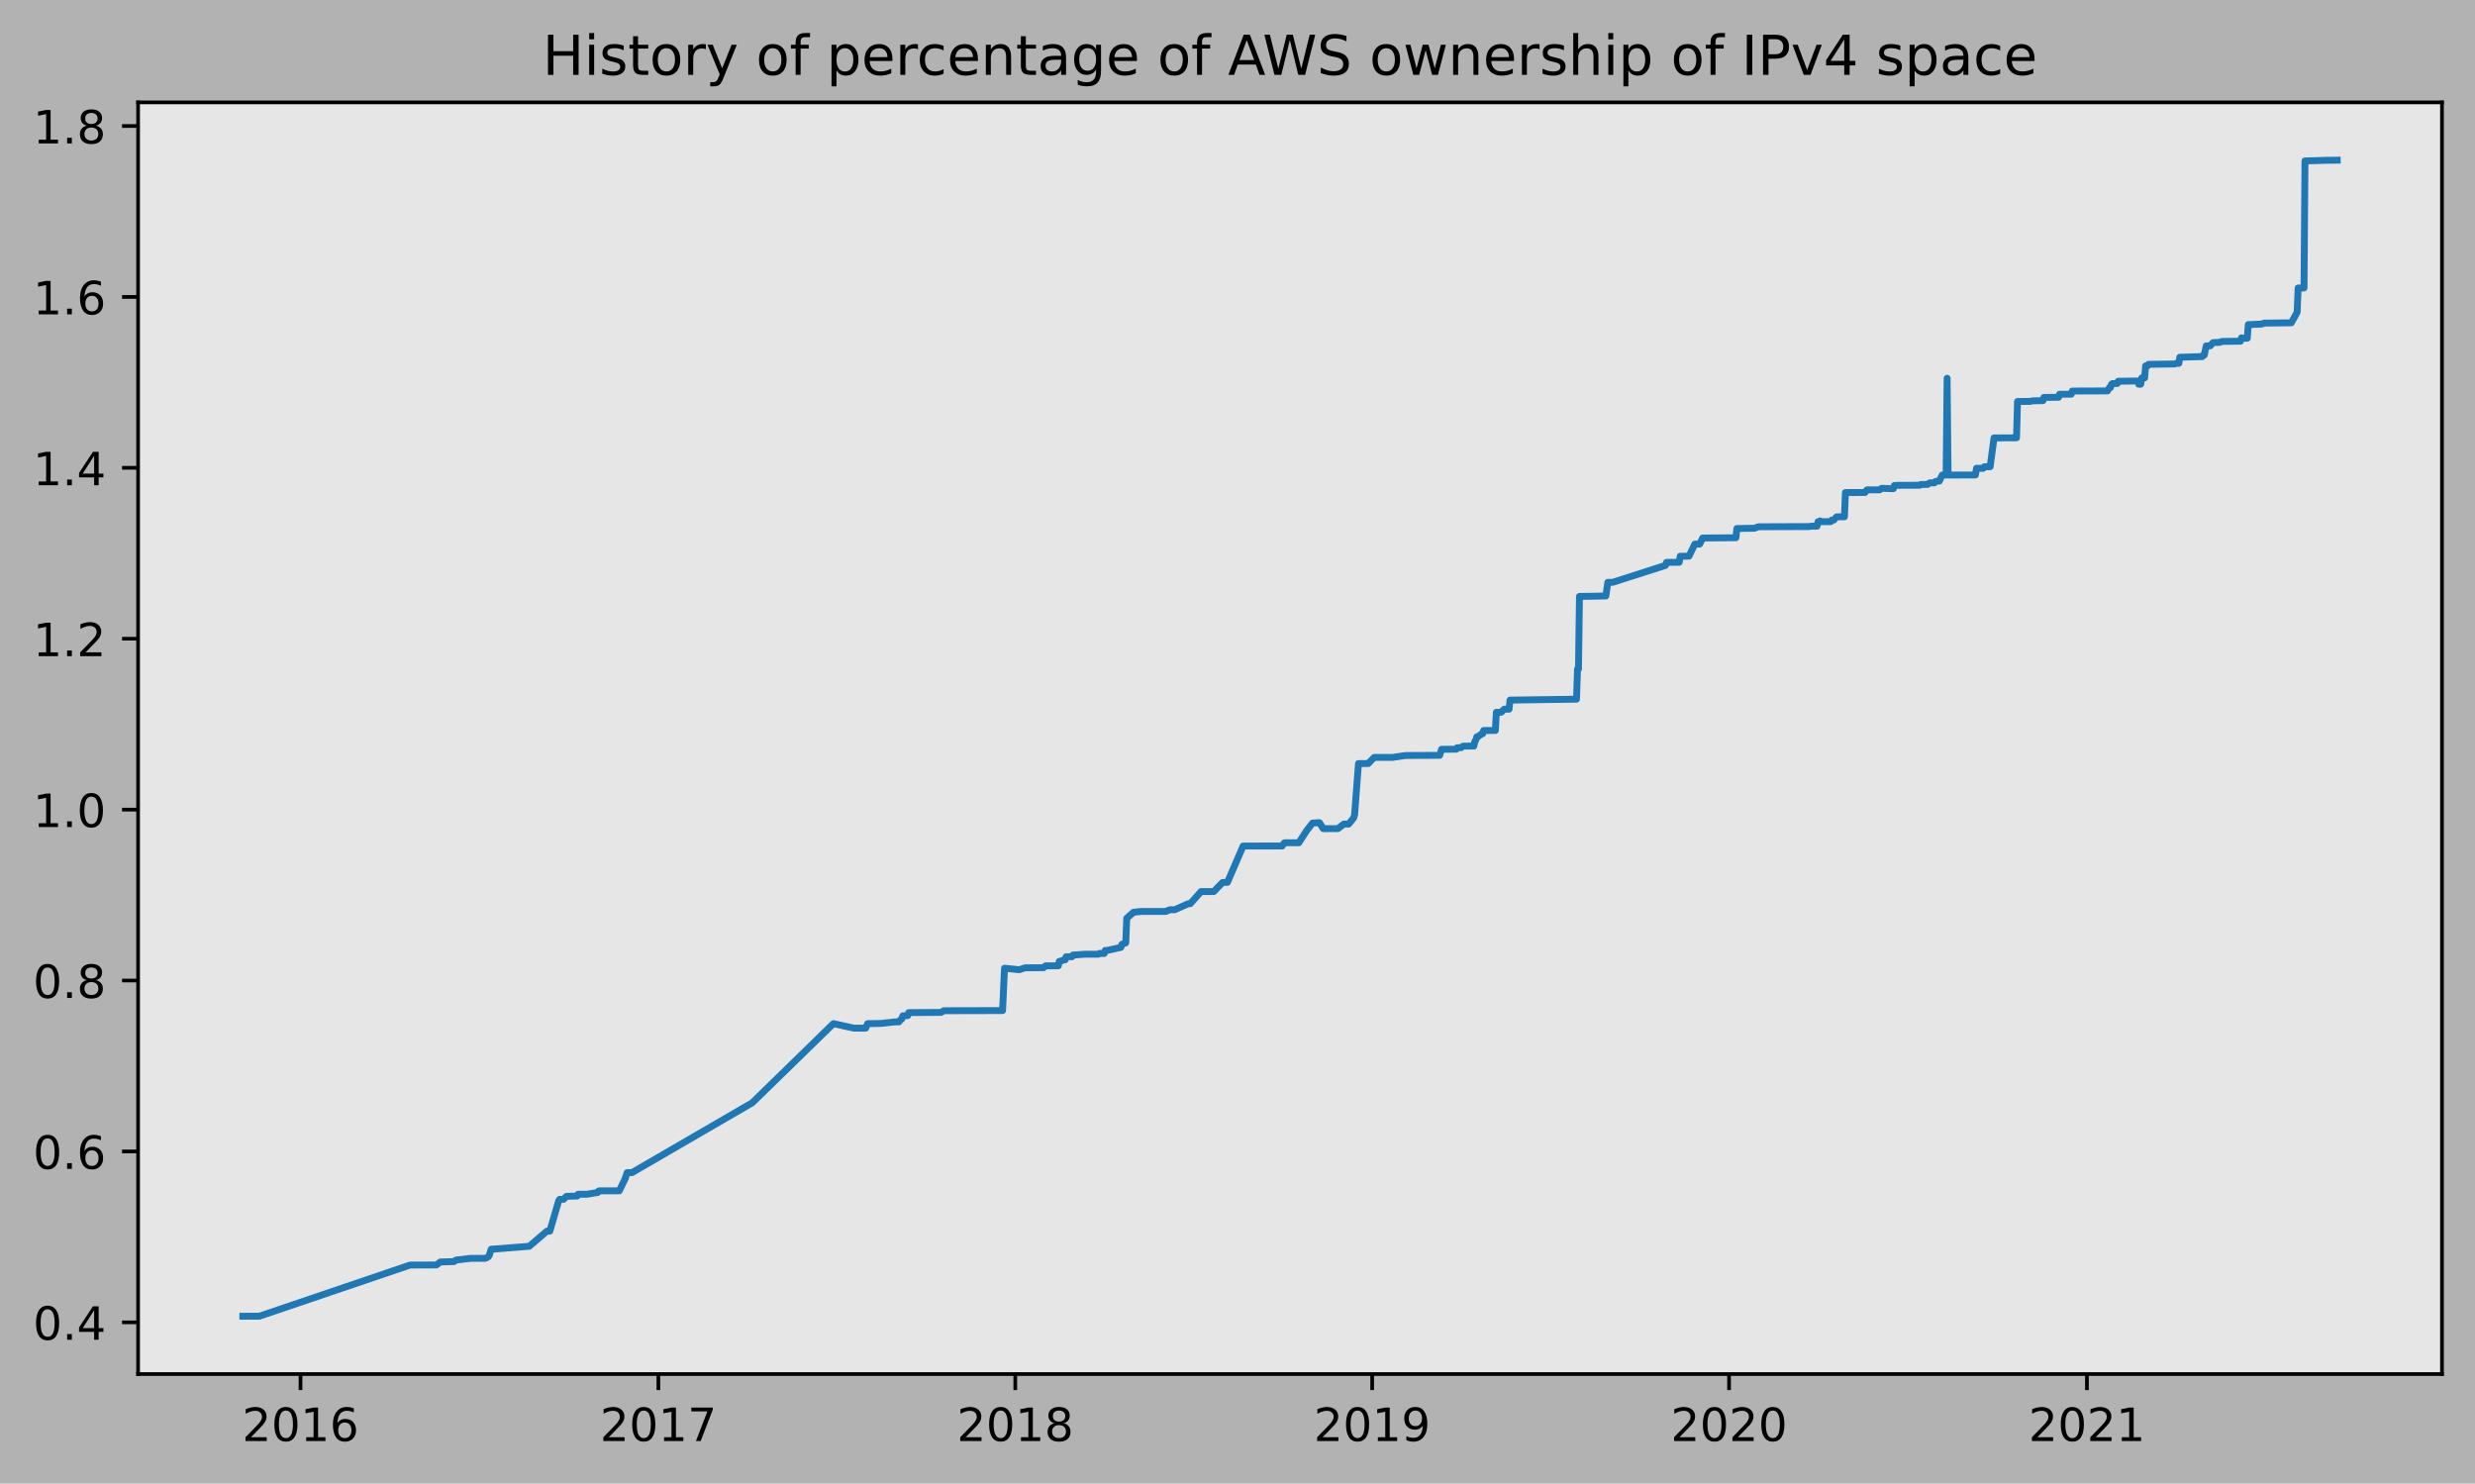
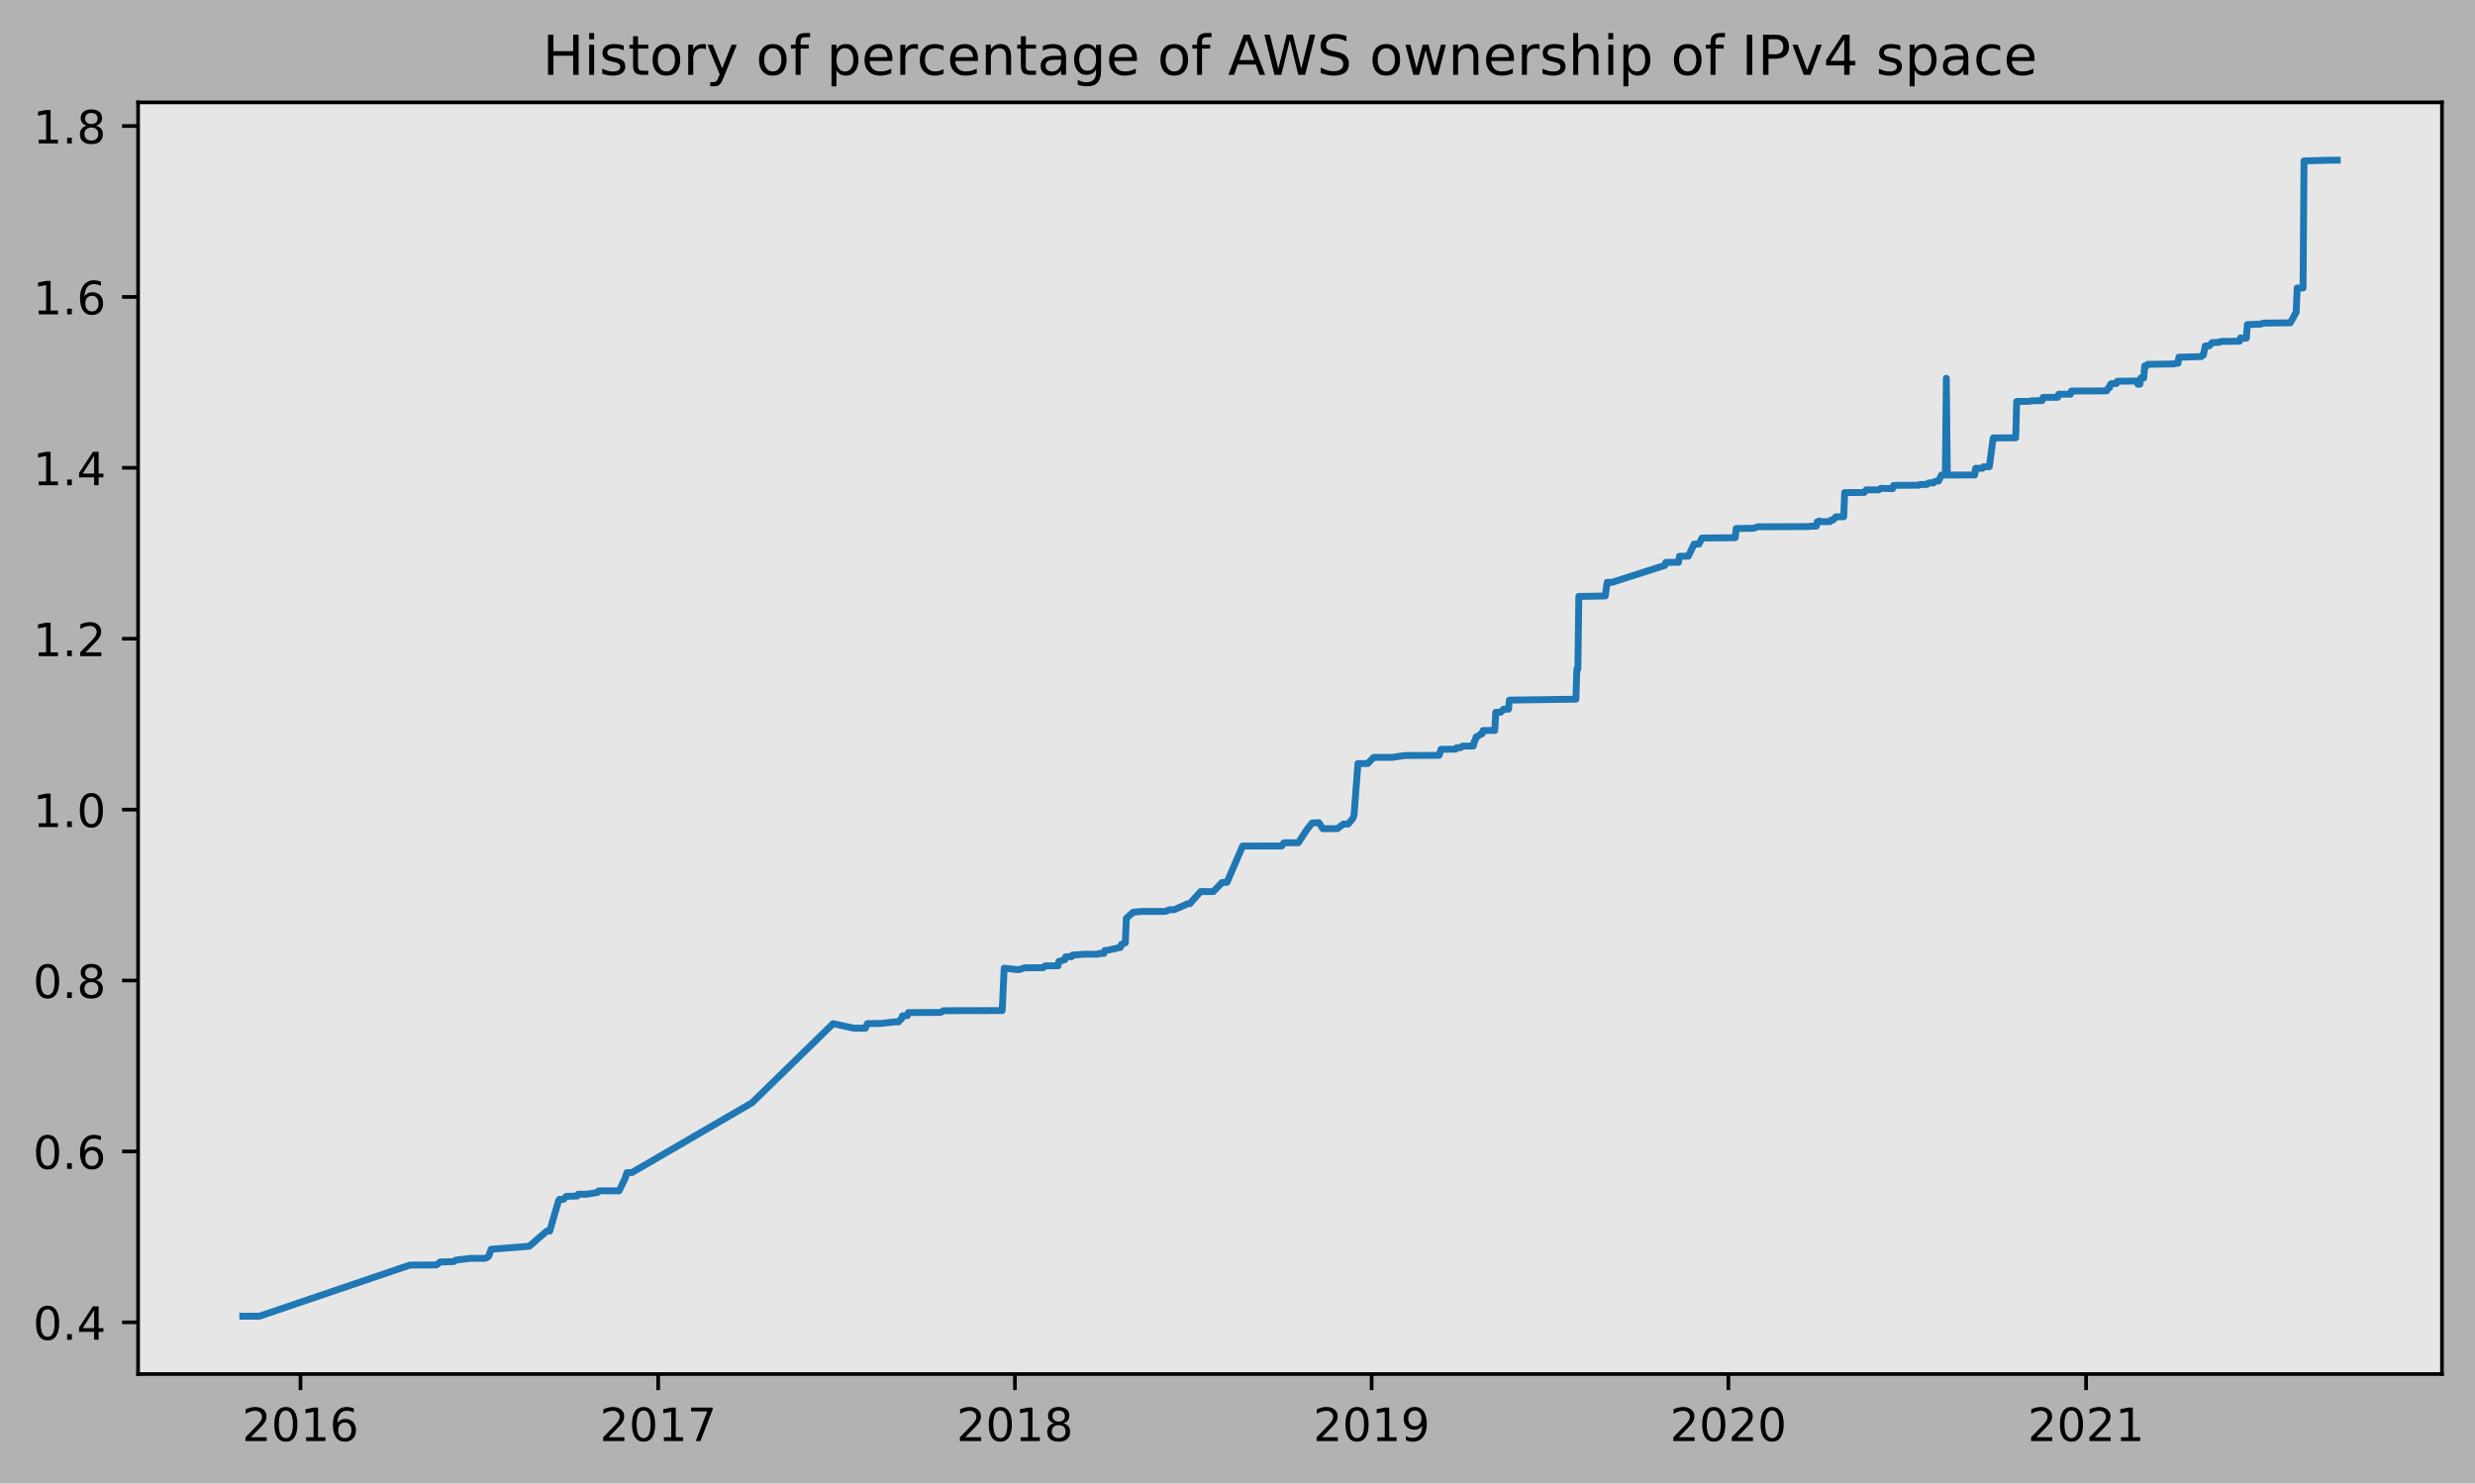
<svg xmlns="http://www.w3.org/2000/svg" xmlns:xlink="http://www.w3.org/1999/xlink" height="323.396pt" version="1.1" viewBox="0 0 539.503 323.396" width="539.503pt">
  <defs>
    <style type="text/css">
*{stroke-linecap:butt;stroke-linejoin:round;}
  </style>
  </defs>
  <g id="figure_1">
    <g id="patch_1">
      <path d="M 0 323.396  L 539.503 323.396  L 539.503 0  L 0 0  z " style="fill:#b2b2b2;" />
    </g>
    <g id="axes_1">
      <g id="patch_2">
        <path d="M 30.103 299.518  L 532.303 299.518  L 532.303 22.318  L 30.103 22.318  z " style="fill:#e6e6e6;" />
      </g>
      <g id="matplotlib.axis_1">
        <g id="xtick_1">
          <g id="line2d_1">
            <defs>
-               <path d="M 0 0  L 0 3.5  " id="mcd82f3787d" style="stroke:#000000;stroke-width:0.8;" />
-             </defs>
-             <g>
-               <use style="stroke:#000000;stroke-width:0.8;" x="65.506" xlink:href="#mcd82f3787d" y="299.518" />
+               <path d="M 0 0  L 0 3.5  " id="m79b264fe76" style="stroke:#000000;stroke-width:0.8;" />
+             </defs>
+             <g>
+               <use style="stroke:#000000;stroke-width:0.8;" x="65.5" xlink:href="#m79b264fe76" y="299.518" />
            </g>
          </g>
          <g id="text_1">
            <defs>
              <path d="M 19.188 8.297  L 53.609 8.297  L 53.609 0  L 7.328 0  L 7.328 8.297  Q 12.938 14.109 22.625 23.891  Q 32.328 33.688 34.812 36.531  Q 39.547 41.844 41.422 45.531  Q 43.312 49.219 43.312 52.781  Q 43.312 58.594 39.234 62.25  Q 35.156 65.922 28.609 65.922  Q 23.969 65.922 18.812 64.312  Q 13.672 62.703 7.812 59.422  L 7.812 69.391  Q 13.766 71.781 18.938 73  Q 24.125 74.219 28.422 74.219  Q 39.75 74.219 46.484 68.547  Q 53.219 62.891 53.219 53.422  Q 53.219 48.922 51.531 44.891  Q 49.859 40.875 45.406 35.406  Q 44.188 33.984 37.641 27.219  Q 31.109 20.453 19.188 8.297  z " id="DejaVuSans-50" />
              <path d="M 31.781 66.406  Q 24.172 66.406 20.328 58.906  Q 16.5 51.422 16.5 36.375  Q 16.5 21.391 20.328 13.891  Q 24.172 6.391 31.781 6.391  Q 39.453 6.391 43.281 13.891  Q 47.125 21.391 47.125 36.375  Q 47.125 51.422 43.281 58.906  Q 39.453 66.406 31.781 66.406  z M 31.781 74.219  Q 44.047 74.219 50.516 64.516  Q 56.984 54.828 56.984 36.375  Q 56.984 17.969 50.516 8.266  Q 44.047 -1.422 31.781 -1.422  Q 19.531 -1.422 13.062 8.266  Q 6.594 17.969 6.594 36.375  Q 6.594 54.828 13.062 64.516  Q 19.531 74.219 31.781 74.219  z " id="DejaVuSans-48" />
              <path d="M 12.406 8.297  L 28.516 8.297  L 28.516 63.922  L 10.984 60.406  L 10.984 69.391  L 28.422 72.906  L 38.281 72.906  L 38.281 8.297  L 54.391 8.297  L 54.391 0  L 12.406 0  z " id="DejaVuSans-49" />
              <path d="M 33.016 40.375  Q 26.375 40.375 22.484 35.828  Q 18.609 31.297 18.609 23.391  Q 18.609 15.531 22.484 10.953  Q 26.375 6.391 33.016 6.391  Q 39.656 6.391 43.531 10.953  Q 47.406 15.531 47.406 23.391  Q 47.406 31.297 43.531 35.828  Q 39.656 40.375 33.016 40.375  z M 52.594 71.297  L 52.594 62.312  Q 48.875 64.062 45.094 64.984  Q 41.312 65.922 37.594 65.922  Q 27.828 65.922 22.672 59.328  Q 17.531 52.734 16.797 39.406  Q 19.672 43.656 24.016 45.922  Q 28.375 48.188 33.594 48.188  Q 44.578 48.188 50.953 41.516  Q 57.328 34.859 57.328 23.391  Q 57.328 12.156 50.688 5.359  Q 44.047 -1.422 33.016 -1.422  Q 20.359 -1.422 13.672 8.266  Q 6.984 17.969 6.984 36.375  Q 6.984 53.656 15.188 63.938  Q 23.391 74.219 37.203 74.219  Q 40.922 74.219 44.703 73.484  Q 48.484 72.75 52.594 71.297  z " id="DejaVuSans-54" />
            </defs>
-             <g transform="translate(52.78065 314.1166)scale(0.1 -0.1)">
+             <g transform="translate(52.77478 314.1166)scale(0.1 -0.1)">
              <use xlink:href="#DejaVuSans-50" />
              <use x="63.623" xlink:href="#DejaVuSans-48" />
              <use x="127.246" xlink:href="#DejaVuSans-49" />
              <use x="190.869" xlink:href="#DejaVuSans-54" />
            </g>
          </g>
        </g>
        <g id="xtick_2">
          <g id="line2d_2">
            <g>
-               <use style="stroke:#000000;stroke-width:0.8;" x="143.515" xlink:href="#mcd82f3787d" y="299.518" />
+               <use style="stroke:#000000;stroke-width:0.8;" x="143.473" xlink:href="#m79b264fe76" y="299.518" />
            </g>
          </g>
          <g id="text_2">
            <defs>
              <path d="M 8.203 72.906  L 55.078 72.906  L 55.078 68.703  L 28.609 0  L 18.312 0  L 43.219 64.594  L 8.203 64.594  z " id="DejaVuSans-55" />
            </defs>
-             <g transform="translate(130.7898 314.1166)scale(0.1 -0.1)">
+             <g transform="translate(130.7475 314.1166)scale(0.1 -0.1)">
              <use xlink:href="#DejaVuSans-50" />
              <use x="63.623" xlink:href="#DejaVuSans-48" />
              <use x="127.246" xlink:href="#DejaVuSans-49" />
              <use x="190.869" xlink:href="#DejaVuSans-55" />
            </g>
          </g>
        </g>
        <g id="xtick_3">
          <g id="line2d_3">
            <g>
-               <use style="stroke:#000000;stroke-width:0.8;" x="221.311" xlink:href="#mcd82f3787d" y="299.518" />
+               <use style="stroke:#000000;stroke-width:0.8;" x="221.232" xlink:href="#m79b264fe76" y="299.518" />
            </g>
          </g>
          <g id="text_3">
            <defs>
              <path d="M 31.781 34.625  Q 24.75 34.625 20.719 30.859  Q 16.703 27.094 16.703 20.516  Q 16.703 13.922 20.719 10.156  Q 24.75 6.391 31.781 6.391  Q 38.812 6.391 42.859 10.172  Q 46.922 13.969 46.922 20.516  Q 46.922 27.094 42.891 30.859  Q 38.875 34.625 31.781 34.625  z M 21.922 38.812  Q 15.578 40.375 12.031 44.719  Q 8.5 49.078 8.5 55.328  Q 8.5 64.062 14.719 69.141  Q 20.953 74.219 31.781 74.219  Q 42.672 74.219 48.875 69.141  Q 55.078 64.062 55.078 55.328  Q 55.078 49.078 51.531 44.719  Q 48 40.375 41.703 38.812  Q 48.828 37.156 52.797 32.312  Q 56.781 27.484 56.781 20.516  Q 56.781 9.906 50.312 4.234  Q 43.844 -1.422 31.781 -1.422  Q 19.734 -1.422 13.25 4.234  Q 6.781 9.906 6.781 20.516  Q 6.781 27.484 10.781 32.312  Q 14.797 37.156 21.922 38.812  z M 18.312 54.391  Q 18.312 48.734 21.844 45.562  Q 25.391 42.391 31.781 42.391  Q 38.141 42.391 41.719 45.562  Q 45.312 48.734 45.312 54.391  Q 45.312 60.062 41.719 63.234  Q 38.141 66.406 31.781 66.406  Q 25.391 66.406 21.844 63.234  Q 18.312 60.062 18.312 54.391  z " id="DejaVuSans-56" />
            </defs>
-             <g transform="translate(208.5858 314.1166)scale(0.1 -0.1)">
+             <g transform="translate(208.5073 314.1166)scale(0.1 -0.1)">
              <use xlink:href="#DejaVuSans-50" />
              <use x="63.623" xlink:href="#DejaVuSans-48" />
              <use x="127.246" xlink:href="#DejaVuSans-49" />
              <use x="190.869" xlink:href="#DejaVuSans-56" />
            </g>
          </g>
        </g>
        <g id="xtick_4">
          <g id="line2d_4">
            <g>
-               <use style="stroke:#000000;stroke-width:0.8;" x="299.107" xlink:href="#mcd82f3787d" y="299.518" />
+               <use style="stroke:#000000;stroke-width:0.8;" x="298.992" xlink:href="#m79b264fe76" y="299.518" />
            </g>
          </g>
          <g id="text_4">
            <defs>
              <path d="M 10.984 1.516  L 10.984 10.5  Q 14.703 8.734 18.5 7.812  Q 22.312 6.891 25.984 6.891  Q 35.75 6.891 40.891 13.453  Q 46.047 20.016 46.781 33.406  Q 43.953 29.203 39.594 26.953  Q 35.25 24.703 29.984 24.703  Q 19.047 24.703 12.672 31.312  Q 6.297 37.938 6.297 49.422  Q 6.297 60.641 12.938 67.422  Q 19.578 74.219 30.609 74.219  Q 43.266 74.219 49.922 64.516  Q 56.594 54.828 56.594 36.375  Q 56.594 19.141 48.406 8.859  Q 40.234 -1.422 26.422 -1.422  Q 22.703 -1.422 18.891 -0.688  Q 15.094 0.047 10.984 1.516  z M 30.609 32.422  Q 37.25 32.422 41.125 36.953  Q 45.016 41.5 45.016 49.422  Q 45.016 57.281 41.125 61.844  Q 37.25 66.406 30.609 66.406  Q 23.969 66.406 20.094 61.844  Q 16.219 57.281 16.219 49.422  Q 16.219 41.5 20.094 36.953  Q 23.969 32.422 30.609 32.422  z " id="DejaVuSans-57" />
            </defs>
-             <g transform="translate(286.3819 314.1166)scale(0.1 -0.1)">
+             <g transform="translate(286.267 314.1166)scale(0.1 -0.1)">
              <use xlink:href="#DejaVuSans-50" />
              <use x="63.623" xlink:href="#DejaVuSans-48" />
              <use x="127.246" xlink:href="#DejaVuSans-49" />
              <use x="190.869" xlink:href="#DejaVuSans-57" />
            </g>
          </g>
        </g>
        <g id="xtick_5">
          <g id="line2d_5">
            <g>
-               <use style="stroke:#000000;stroke-width:0.8;" x="376.903" xlink:href="#mcd82f3787d" y="299.518" />
+               <use style="stroke:#000000;stroke-width:0.8;" x="376.752" xlink:href="#m79b264fe76" y="299.518" />
            </g>
          </g>
          <g id="text_5">
-             <g transform="translate(364.1779 314.1166)scale(0.1 -0.1)">
+             <g transform="translate(364.0267 314.1166)scale(0.1 -0.1)">
              <use xlink:href="#DejaVuSans-50" />
              <use x="63.623" xlink:href="#DejaVuSans-48" />
              <use x="127.246" xlink:href="#DejaVuSans-50" />
              <use x="190.869" xlink:href="#DejaVuSans-48" />
            </g>
          </g>
        </g>
        <g id="xtick_6">
          <g id="line2d_6">
            <g>
-               <use style="stroke:#000000;stroke-width:0.8;" x="454.912" xlink:href="#mcd82f3787d" y="299.518" />
+               <use style="stroke:#000000;stroke-width:0.8;" x="454.724" xlink:href="#m79b264fe76" y="299.518" />
            </g>
          </g>
          <g id="text_6">
-             <g transform="translate(442.1871 314.1166)scale(0.1 -0.1)">
+             <g transform="translate(441.9995 314.1166)scale(0.1 -0.1)">
              <use xlink:href="#DejaVuSans-50" />
              <use x="63.623" xlink:href="#DejaVuSans-48" />
              <use x="127.246" xlink:href="#DejaVuSans-50" />
              <use x="190.869" xlink:href="#DejaVuSans-49" />
            </g>
          </g>
        </g>
      </g>
      <g id="matplotlib.axis_2">
        <g id="ytick_1">
          <g id="line2d_7">
            <defs>
-               <path d="M 0 0  L -3.5 0  " id="m465125b93d" style="stroke:#000000;stroke-width:0.8;" />
-             </defs>
-             <g>
-               <use style="stroke:#000000;stroke-width:0.8;" x="30.103" xlink:href="#m465125b93d" y="288.244" />
+               <path d="M 0 0  L -3.5 0  " id="m774c1ced6d" style="stroke:#000000;stroke-width:0.8;" />
+             </defs>
+             <g>
+               <use style="stroke:#000000;stroke-width:0.8;" x="30.103" xlink:href="#m774c1ced6d" y="288.244" />
            </g>
          </g>
          <g id="text_7">
            <defs>
              <path d="M 10.688 12.406  L 21 12.406  L 21 0  L 10.688 0  z " id="DejaVuSans-46" />
              <path d="M 37.797 64.312  L 12.891 25.391  L 37.797 25.391  z M 35.203 72.906  L 47.609 72.906  L 47.609 25.391  L 58.016 25.391  L 58.016 17.188  L 47.609 17.188  L 47.609 0  L 37.797 0  L 37.797 17.188  L 4.891 17.188  L 4.891 26.703  z " id="DejaVuSans-52" />
            </defs>
            <g transform="translate(7.2 292.0431)scale(0.1 -0.1)">
              <use xlink:href="#DejaVuSans-48" />
              <use x="63.623" xlink:href="#DejaVuSans-46" />
              <use x="95.41" xlink:href="#DejaVuSans-52" />
            </g>
          </g>
        </g>
        <g id="ytick_2">
          <g id="line2d_8">
            <g>
-               <use style="stroke:#000000;stroke-width:0.8;" x="30.103" xlink:href="#m465125b93d" y="250.99" />
+               <use style="stroke:#000000;stroke-width:0.8;" x="30.103" xlink:href="#m774c1ced6d" y="250.99" />
            </g>
          </g>
          <g id="text_8">
            <g transform="translate(7.2 254.7895)scale(0.1 -0.1)">
              <use xlink:href="#DejaVuSans-48" />
              <use x="63.623" xlink:href="#DejaVuSans-46" />
              <use x="95.41" xlink:href="#DejaVuSans-54" />
            </g>
          </g>
        </g>
        <g id="ytick_3">
          <g id="line2d_9">
            <g>
-               <use style="stroke:#000000;stroke-width:0.8;" x="30.103" xlink:href="#m465125b93d" y="213.737" />
+               <use style="stroke:#000000;stroke-width:0.8;" x="30.103" xlink:href="#m774c1ced6d" y="213.737" />
            </g>
          </g>
          <g id="text_9">
            <g transform="translate(7.2 217.5358)scale(0.1 -0.1)">
              <use xlink:href="#DejaVuSans-48" />
              <use x="63.623" xlink:href="#DejaVuSans-46" />
              <use x="95.41" xlink:href="#DejaVuSans-56" />
            </g>
          </g>
        </g>
        <g id="ytick_4">
          <g id="line2d_10">
            <g>
-               <use style="stroke:#000000;stroke-width:0.8;" x="30.103" xlink:href="#m465125b93d" y="176.483" />
+               <use style="stroke:#000000;stroke-width:0.8;" x="30.103" xlink:href="#m774c1ced6d" y="176.483" />
            </g>
          </g>
          <g id="text_10">
            <g transform="translate(7.2 180.2822)scale(0.1 -0.1)">
              <use xlink:href="#DejaVuSans-49" />
              <use x="63.623" xlink:href="#DejaVuSans-46" />
              <use x="95.41" xlink:href="#DejaVuSans-48" />
            </g>
          </g>
        </g>
        <g id="ytick_5">
          <g id="line2d_11">
            <g>
-               <use style="stroke:#000000;stroke-width:0.8;" x="30.103" xlink:href="#m465125b93d" y="139.229" />
+               <use style="stroke:#000000;stroke-width:0.8;" x="30.103" xlink:href="#m774c1ced6d" y="139.229" />
            </g>
          </g>
          <g id="text_11">
            <g transform="translate(7.2 143.0286)scale(0.1 -0.1)">
              <use xlink:href="#DejaVuSans-49" />
              <use x="63.623" xlink:href="#DejaVuSans-46" />
              <use x="95.41" xlink:href="#DejaVuSans-50" />
            </g>
          </g>
        </g>
        <g id="ytick_6">
          <g id="line2d_12">
            <g>
-               <use style="stroke:#000000;stroke-width:0.8;" x="30.103" xlink:href="#m465125b93d" y="101.976" />
+               <use style="stroke:#000000;stroke-width:0.8;" x="30.103" xlink:href="#m774c1ced6d" y="101.976" />
            </g>
          </g>
          <g id="text_12">
            <g transform="translate(7.2 105.7749)scale(0.1 -0.1)">
              <use xlink:href="#DejaVuSans-49" />
              <use x="63.623" xlink:href="#DejaVuSans-46" />
              <use x="95.41" xlink:href="#DejaVuSans-52" />
            </g>
          </g>
        </g>
        <g id="ytick_7">
          <g id="line2d_13">
            <g>
-               <use style="stroke:#000000;stroke-width:0.8;" x="30.103" xlink:href="#m465125b93d" y="64.722" />
+               <use style="stroke:#000000;stroke-width:0.8;" x="30.103" xlink:href="#m774c1ced6d" y="64.722" />
            </g>
          </g>
          <g id="text_13">
            <g transform="translate(7.2 68.52128)scale(0.1 -0.1)">
              <use xlink:href="#DejaVuSans-49" />
              <use x="63.623" xlink:href="#DejaVuSans-46" />
              <use x="95.41" xlink:href="#DejaVuSans-54" />
            </g>
          </g>
        </g>
        <g id="ytick_8">
          <g id="line2d_14">
            <g>
-               <use style="stroke:#000000;stroke-width:0.8;" x="30.103" xlink:href="#m465125b93d" y="27.468" />
+               <use style="stroke:#000000;stroke-width:0.8;" x="30.103" xlink:href="#m774c1ced6d" y="27.468" />
            </g>
          </g>
          <g id="text_14">
            <g transform="translate(7.2 31.26763)scale(0.1 -0.1)">
              <use xlink:href="#DejaVuSans-49" />
              <use x="63.623" xlink:href="#DejaVuSans-46" />
              <use x="95.41" xlink:href="#DejaVuSans-56" />
            </g>
          </g>
        </g>
      </g>
      <g id="line2d_15">
-         <path clip-path="url(#p643a8556c2)" d="M 52.93 286.918  L 56.554 286.904  L 89.377 275.762  L 95.132 275.737  L 95.985 275.088  L 98.969 275.006  L 99.395 274.677  L 102.592 274.295  L 105.789 274.297  L 106.428 273.967  L 106.642 273.638  L 107.068 272.314  L 115.38 271.665  L 119.217 268.367  L 119.856 268.364  L 121.775 261.769  L 121.988 261.44  L 122.84 261.44  L 123.48 260.78  L 125.824 260.715  L 126.037 260.32  L 127.956 260.32  L 130.3 259.933  L 130.513 259.603  L 130.94 259.587  L 134.989 259.576  L 136.268 256.938  L 136.694 255.619  L 137.76 255.609  L 163.976 240.389  L 181.667 223.133  L 186.143 224.118  L 188.7 224.125  L 189.127 223.136  L 192.111 223.087  L 195.095 222.75  L 195.947 222.75  L 196.16 222.421  L 196.587 222.091  L 196.8 221.432  L 197.865 221.39  L 198.079 220.731  L 205.112 220.688  L 205.752 220.317  L 218.54 220.287  L 218.966 211.054  L 222.163 211.384  L 223.442 210.971  L 227.492 210.935  L 227.918 210.538  L 230.689 210.539  L 230.902 209.55  L 231.115 209.547  L 231.968 209.215  L 232.181 209.215  L 232.394 208.555  L 233.673 208.554  L 233.886 208.177  L 234.099 208.175  L 236.444 208.006  L 239.428 208.005  L 239.641 207.84  L 240.707 207.839  L 240.92 207.179  L 241.346 207.174  L 244.33 206.514  L 244.543 205.855  L 245.396 205.525  L 245.609 200.167  L 247.101 198.848  L 248.806 198.683  L 254.134 198.677  L 254.987 198.306  L 256.053 198.306  L 259.037 196.987  L 259.463 196.983  L 261.807 194.344  L 264.578 194.348  L 266.496 192.364  L 267.562 192.337  L 270.972 184.421  L 279.498 184.416  L 279.924 183.757  L 280.137 183.705  L 283.121 183.702  L 284.827 181.064  L 286.105 179.415  L 287.597 179.316  L 288.45 180.635  L 291.647 180.623  L 292.926 179.634  L 293.992 179.633  L 295.057 178.314  L 295.27 177.649  L 296.123 166.439  L 298.254 166.433  L 299.533 165.109  L 303.583 165.098  L 306.354 164.686  L 313.814 164.652  L 314.24 163.332  L 317.437 163.317  L 317.65 162.988  L 318.503 162.976  L 318.929 162.646  L 321.273 162.628  L 321.487 161.639  L 321.7 161.309  L 321.913 160.614  L 322.126 160.613  L 322.979 159.953  L 323.192 159.953  L 323.405 159.239  L 325.962 159.235  L 326.176 155.263  L 327.241 155.256  L 327.881 154.595  L 328.946 154.59  L 329.16 152.609  L 343.653 152.41  L 343.866 145.831  L 344.079 145.831  L 344.293 130.004  L 346.85 129.974  L 350.047 129.907  L 350.474 126.94  L 351.539 126.933  L 363.049 123.244  L 363.262 122.585  L 366.033 122.575  L 366.246 121.256  L 368.164 121.238  L 369.443 118.6  L 370.509 118.599  L 371.148 117.28  L 377.116 117.221  L 378.395 117.216  L 378.608 115.208  L 382.445 115.151  L 383.297 114.826  L 394.38 114.783  L 394.807 114.7  L 396.085 114.695  L 396.299 113.726  L 396.512 113.726  L 396.725 113.554  L 396.938 113.716  L 399.069 113.703  L 399.283 113.374  L 399.709 113.373  L 400.348 112.66  L 402.053 112.644  L 402.267 107.365  L 406.529 107.356  L 406.956 106.779  L 409.726 106.777  L 410.153 106.447  L 412.71 106.525  L 412.924 105.829  L 413.776 105.794  L 418.465 105.773  L 418.678 105.608  L 420.17 105.602  L 420.597 105.263  L 421.662 105.259  L 421.875 104.96  L 422.302 104.878  L 422.728 104.878  L 423.367 103.559  L 424.22 103.559  L 424.433 82.455  L 424.646 103.557  L 430.614 103.533  L 430.827 102.082  L 432.319 102.082  L 432.532 101.751  L 433.811 101.733  L 434.664 95.458  L 439.566 95.434  L 439.779 87.521  L 442.55 87.498  L 442.976 87.381  L 445.321 87.333  L 445.534 86.622  L 448.731 86.609  L 448.944 85.938  L 451.502 85.934  L 451.715 85.241  L 459.388 85.211  L 459.814 84.505  L 460.027 84.505  L 460.241 83.788  L 460.454 83.62  L 461.519 83.601  L 461.733 83.106  L 465.995 83.051  L 466.208 83.761  L 466.635 83.759  L 466.848 82.391  L 467.487 82.391  L 467.7 79.753  L 468.127 79.751  L 468.34 79.417  L 474.095 79.336  L 474.308 79.204  L 474.947 79.203  L 475.16 77.873  L 480.063 77.727  L 480.276 77.396  L 480.489 77.395  L 480.915 75.406  L 481.768 75.396  L 482.407 74.685  L 483.899 74.621  L 484.325 74.425  L 488.375 74.382  L 488.588 73.655  L 489.228 73.736  L 489.867 73.73  L 490.08 70.762  L 490.72 70.743  L 493.064 70.638  L 493.49 70.432  L 499.458 70.366  L 500.737 68.053  L 500.95 62.777  L 502.229 62.776  L 502.442 35.078  L 506.279 34.971  L 507.131 34.943  L 509.476 34.918  L 509.476 34.918  " style="fill:none;stroke:#1f77b4;stroke-linecap:square;stroke-width:1.5;" />
+         <path clip-path="url(#p2a44194f57)" d="M 52.93 286.918  L 56.552 286.904  L 89.36 275.762  L 95.112 275.737  L 95.965 275.088  L 98.947 275.006  L 99.373 274.677  L 102.569 274.295  L 105.764 274.297  L 106.404 273.967  L 106.617 273.638  L 107.043 272.314  L 115.351 271.665  L 119.186 268.367  L 119.825 268.364  L 121.742 261.769  L 121.955 261.44  L 122.808 261.44  L 123.447 260.78  L 125.79 260.715  L 126.003 260.32  L 127.921 260.32  L 130.264 259.933  L 130.477 259.603  L 130.903 259.587  L 134.951 259.576  L 136.229 256.938  L 136.655 255.619  L 137.72 255.609  L 163.924 240.389  L 181.607 223.133  L 186.081 224.118  L 188.637 224.125  L 189.063 223.136  L 192.046 223.087  L 195.028 222.75  L 195.88 222.75  L 196.094 222.421  L 196.52 222.091  L 196.733 221.432  L 197.798 221.39  L 198.011 220.731  L 205.041 220.688  L 205.68 220.317  L 218.463 220.287  L 218.889 211.054  L 222.084 211.384  L 223.363 210.971  L 227.41 210.935  L 227.837 210.538  L 230.606 210.539  L 230.819 209.55  L 231.032 209.547  L 231.884 209.215  L 232.097 209.215  L 232.31 208.555  L 233.589 208.554  L 233.802 208.177  L 234.015 208.175  L 236.358 208.006  L 239.341 208.005  L 239.554 207.84  L 240.619 207.839  L 240.832 207.179  L 241.258 207.174  L 244.241 206.514  L 244.454 205.855  L 245.306 205.525  L 245.519 200.167  L 247.01 198.848  L 248.714 198.683  L 254.04 198.677  L 254.893 198.306  L 255.958 198.306  L 258.94 196.987  L 259.366 196.983  L 261.71 194.344  L 264.479 194.348  L 266.397 192.364  L 267.462 192.337  L 270.871 184.421  L 279.392 184.416  L 279.818 183.757  L 280.031 183.705  L 283.014 183.702  L 284.718 181.064  L 285.997 179.415  L 287.488 179.316  L 288.34 180.635  L 291.536 180.623  L 292.814 179.634  L 293.879 179.633  L 294.944 178.314  L 295.157 177.649  L 296.009 166.439  L 298.14 166.433  L 299.418 165.109  L 303.466 165.098  L 306.235 164.686  L 313.692 164.652  L 314.118 163.332  L 317.313 163.317  L 317.527 162.988  L 318.379 162.976  L 318.805 162.646  L 321.148 162.628  L 321.361 161.639  L 321.574 161.309  L 321.787 160.614  L 322 160.613  L 322.853 159.953  L 323.066 159.953  L 323.279 159.239  L 325.835 159.235  L 326.048 155.263  L 327.113 155.256  L 327.752 154.595  L 328.818 154.59  L 329.031 152.609  L 343.517 152.41  L 343.73 145.831  L 343.944 145.831  L 344.157 130.004  L 346.713 129.974  L 349.909 129.907  L 350.335 126.94  L 351.4 126.933  L 362.904 123.244  L 363.117 122.585  L 365.887 122.575  L 366.1 121.256  L 368.017 121.238  L 369.295 118.6  L 370.361 118.599  L 371 117.28  L 376.965 117.221  L 378.243 117.216  L 378.456 115.208  L 382.291 115.151  L 383.143 114.826  L 394.221 114.783  L 394.647 114.7  L 395.925 114.695  L 396.138 113.726  L 396.351 113.726  L 396.564 113.554  L 396.778 113.716  L 398.908 113.703  L 399.121 113.374  L 399.547 113.373  L 400.186 112.66  L 401.89 112.644  L 402.104 107.365  L 406.364 107.356  L 406.79 106.779  L 409.56 106.777  L 409.986 106.447  L 412.542 106.525  L 412.756 105.829  L 413.608 105.794  L 418.295 105.773  L 418.508 105.608  L 419.999 105.602  L 420.425 105.263  L 421.49 105.259  L 421.703 104.96  L 422.129 104.878  L 422.555 104.878  L 423.195 103.559  L 424.047 103.559  L 424.26 82.455  L 424.473 103.557  L 430.438 103.533  L 430.651 102.082  L 432.142 102.082  L 432.355 101.751  L 433.633 101.733  L 434.486 95.458  L 439.386 95.434  L 439.599 87.521  L 442.368 87.498  L 442.794 87.381  L 445.138 87.333  L 445.351 86.622  L 448.546 86.609  L 448.759 85.938  L 451.316 85.934  L 451.529 85.241  L 459.198 85.211  L 459.624 84.505  L 459.837 84.505  L 460.05 83.788  L 460.264 83.62  L 461.329 83.601  L 461.542 83.106  L 465.803 83.051  L 466.016 83.761  L 466.442 83.759  L 466.655 82.391  L 467.294 82.391  L 467.507 79.753  L 467.933 79.751  L 468.146 79.417  L 473.898 79.336  L 474.111 79.204  L 474.75 79.203  L 474.963 77.873  L 479.863 77.727  L 480.076 77.396  L 480.289 77.395  L 480.715 75.406  L 481.568 75.396  L 482.207 74.685  L 483.698 74.621  L 484.124 74.425  L 488.172 74.382  L 488.385 73.655  L 489.024 73.736  L 489.663 73.73  L 489.876 70.762  L 490.515 70.743  L 492.859 70.638  L 493.285 70.432  L 499.25 70.366  L 500.528 68.053  L 500.741 62.777  L 502.019 62.776  L 502.232 35.078  L 506.067 34.971  L 506.919 34.943  L 509.476 34.918  L 509.476 34.918  " style="fill:none;stroke:#1f77b4;stroke-linecap:square;stroke-width:1.5;" />
      </g>
      <g id="patch_3">
        <path d="M 30.103 299.518  L 30.103 22.318  " style="fill:none;stroke:#000000;stroke-linecap:square;stroke-linejoin:miter;stroke-width:0.8;" />
      </g>
      <g id="patch_4">
        <path d="M 532.303 299.518  L 532.303 22.318  " style="fill:none;stroke:#000000;stroke-linecap:square;stroke-linejoin:miter;stroke-width:0.8;" />
      </g>
      <g id="patch_5">
        <path d="M 30.103 299.518  L 532.303 299.518  " style="fill:none;stroke:#000000;stroke-linecap:square;stroke-linejoin:miter;stroke-width:0.8;" />
      </g>
      <g id="patch_6">
        <path d="M 30.103 22.318  L 532.303 22.318  " style="fill:none;stroke:#000000;stroke-linecap:square;stroke-linejoin:miter;stroke-width:0.8;" />
      </g>
      <g id="text_15">
        <defs>
          <path d="M 9.812 72.906  L 19.672 72.906  L 19.672 43.016  L 55.516 43.016  L 55.516 72.906  L 65.375 72.906  L 65.375 0  L 55.516 0  L 55.516 34.719  L 19.672 34.719  L 19.672 0  L 9.812 0  z " id="DejaVuSans-72" />
          <path d="M 9.422 54.688  L 18.406 54.688  L 18.406 0  L 9.422 0  z M 9.422 75.984  L 18.406 75.984  L 18.406 64.594  L 9.422 64.594  z " id="DejaVuSans-105" />
          <path d="M 44.281 53.078  L 44.281 44.578  Q 40.484 46.531 36.375 47.5  Q 32.281 48.484 27.875 48.484  Q 21.188 48.484 17.844 46.438  Q 14.5 44.391 14.5 40.281  Q 14.5 37.156 16.891 35.375  Q 19.281 33.594 26.516 31.984  L 29.594 31.297  Q 39.156 29.25 43.188 25.516  Q 47.219 21.781 47.219 15.094  Q 47.219 7.469 41.188 3.016  Q 35.156 -1.422 24.609 -1.422  Q 20.219 -1.422 15.453 -0.562  Q 10.688 0.297 5.422 2  L 5.422 11.281  Q 10.406 8.688 15.234 7.391  Q 20.062 6.109 24.812 6.109  Q 31.156 6.109 34.562 8.281  Q 37.984 10.453 37.984 14.406  Q 37.984 18.062 35.516 20.016  Q 33.062 21.969 24.703 23.781  L 21.578 24.516  Q 13.234 26.266 9.516 29.906  Q 5.812 33.547 5.812 39.891  Q 5.812 47.609 11.281 51.797  Q 16.75 56 26.812 56  Q 31.781 56 36.172 55.266  Q 40.578 54.547 44.281 53.078  z " id="DejaVuSans-115" />
          <path d="M 18.312 70.219  L 18.312 54.688  L 36.812 54.688  L 36.812 47.703  L 18.312 47.703  L 18.312 18.016  Q 18.312 11.328 20.141 9.422  Q 21.969 7.516 27.594 7.516  L 36.812 7.516  L 36.812 0  L 27.594 0  Q 17.188 0 13.234 3.875  Q 9.281 7.766 9.281 18.016  L 9.281 47.703  L 2.688 47.703  L 2.688 54.688  L 9.281 54.688  L 9.281 70.219  z " id="DejaVuSans-116" />
          <path d="M 30.609 48.391  Q 23.391 48.391 19.188 42.75  Q 14.984 37.109 14.984 27.297  Q 14.984 17.484 19.156 11.844  Q 23.344 6.203 30.609 6.203  Q 37.797 6.203 41.984 11.859  Q 46.188 17.531 46.188 27.297  Q 46.188 37.016 41.984 42.703  Q 37.797 48.391 30.609 48.391  z M 30.609 56  Q 42.328 56 49.016 48.375  Q 55.719 40.766 55.719 27.297  Q 55.719 13.875 49.016 6.219  Q 42.328 -1.422 30.609 -1.422  Q 18.844 -1.422 12.172 6.219  Q 5.516 13.875 5.516 27.297  Q 5.516 40.766 12.172 48.375  Q 18.844 56 30.609 56  z " id="DejaVuSans-111" />
          <path d="M 41.109 46.297  Q 39.594 47.172 37.812 47.578  Q 36.031 48 33.891 48  Q 26.266 48 22.188 43.047  Q 18.109 38.094 18.109 28.812  L 18.109 0  L 9.078 0  L 9.078 54.688  L 18.109 54.688  L 18.109 46.188  Q 20.953 51.172 25.484 53.578  Q 30.031 56 36.531 56  Q 37.453 56 38.578 55.875  Q 39.703 55.766 41.062 55.516  z " id="DejaVuSans-114" />
          <path d="M 32.172 -5.078  Q 28.375 -14.844 24.75 -17.812  Q 21.141 -20.797 15.094 -20.797  L 7.906 -20.797  L 7.906 -13.281  L 13.188 -13.281  Q 16.891 -13.281 18.938 -11.516  Q 21 -9.766 23.484 -3.219  L 25.094 0.875  L 2.984 54.688  L 12.5 54.688  L 29.594 11.922  L 46.688 54.688  L 56.203 54.688  z " id="DejaVuSans-121" />
          <path id="DejaVuSans-32" />
          <path d="M 37.109 75.984  L 37.109 68.5  L 28.516 68.5  Q 23.688 68.5 21.797 66.547  Q 19.922 64.594 19.922 59.516  L 19.922 54.688  L 34.719 54.688  L 34.719 47.703  L 19.922 47.703  L 19.922 0  L 10.891 0  L 10.891 47.703  L 2.297 47.703  L 2.297 54.688  L 10.891 54.688  L 10.891 58.5  Q 10.891 67.625 15.141 71.797  Q 19.391 75.984 28.609 75.984  z " id="DejaVuSans-102" />
          <path d="M 18.109 8.203  L 18.109 -20.797  L 9.078 -20.797  L 9.078 54.688  L 18.109 54.688  L 18.109 46.391  Q 20.953 51.266 25.266 53.625  Q 29.594 56 35.594 56  Q 45.562 56 51.781 48.094  Q 58.016 40.188 58.016 27.297  Q 58.016 14.406 51.781 6.484  Q 45.562 -1.422 35.594 -1.422  Q 29.594 -1.422 25.266 0.953  Q 20.953 3.328 18.109 8.203  z M 48.688 27.297  Q 48.688 37.203 44.609 42.844  Q 40.531 48.484 33.406 48.484  Q 26.266 48.484 22.188 42.844  Q 18.109 37.203 18.109 27.297  Q 18.109 17.391 22.188 11.75  Q 26.266 6.109 33.406 6.109  Q 40.531 6.109 44.609 11.75  Q 48.688 17.391 48.688 27.297  z " id="DejaVuSans-112" />
          <path d="M 56.203 29.594  L 56.203 25.203  L 14.891 25.203  Q 15.484 15.922 20.484 11.062  Q 25.484 6.203 34.422 6.203  Q 39.594 6.203 44.453 7.469  Q 49.312 8.734 54.109 11.281  L 54.109 2.781  Q 49.266 0.734 44.188 -0.344  Q 39.109 -1.422 33.891 -1.422  Q 20.797 -1.422 13.156 6.188  Q 5.516 13.812 5.516 26.812  Q 5.516 40.234 12.766 48.109  Q 20.016 56 32.328 56  Q 43.359 56 49.781 48.891  Q 56.203 41.797 56.203 29.594  z M 47.219 32.234  Q 47.125 39.594 43.094 43.984  Q 39.062 48.391 32.422 48.391  Q 24.906 48.391 20.391 44.141  Q 15.875 39.891 15.188 32.172  z " id="DejaVuSans-101" />
          <path d="M 48.781 52.594  L 48.781 44.188  Q 44.969 46.297 41.141 47.344  Q 37.312 48.391 33.406 48.391  Q 24.656 48.391 19.812 42.844  Q 14.984 37.312 14.984 27.297  Q 14.984 17.281 19.812 11.734  Q 24.656 6.203 33.406 6.203  Q 37.312 6.203 41.141 7.25  Q 44.969 8.297 48.781 10.406  L 48.781 2.094  Q 45.016 0.344 40.984 -0.531  Q 36.969 -1.422 32.422 -1.422  Q 20.062 -1.422 12.781 6.344  Q 5.516 14.109 5.516 27.297  Q 5.516 40.672 12.859 48.328  Q 20.219 56 33.016 56  Q 37.156 56 41.109 55.141  Q 45.062 54.297 48.781 52.594  z " id="DejaVuSans-99" />
          <path d="M 54.891 33.016  L 54.891 0  L 45.906 0  L 45.906 32.719  Q 45.906 40.484 42.875 44.328  Q 39.844 48.188 33.797 48.188  Q 26.516 48.188 22.312 43.547  Q 18.109 38.922 18.109 30.906  L 18.109 0  L 9.078 0  L 9.078 54.688  L 18.109 54.688  L 18.109 46.188  Q 21.344 51.125 25.703 53.562  Q 30.078 56 35.797 56  Q 45.219 56 50.047 50.172  Q 54.891 44.344 54.891 33.016  z " id="DejaVuSans-110" />
          <path d="M 34.281 27.484  Q 23.391 27.484 19.188 25  Q 14.984 22.516 14.984 16.5  Q 14.984 11.719 18.141 8.906  Q 21.297 6.109 26.703 6.109  Q 34.188 6.109 38.703 11.406  Q 43.219 16.703 43.219 25.484  L 43.219 27.484  z M 52.203 31.203  L 52.203 0  L 43.219 0  L 43.219 8.297  Q 40.141 3.328 35.547 0.953  Q 30.953 -1.422 24.312 -1.422  Q 15.922 -1.422 10.953 3.297  Q 6 8.016 6 15.922  Q 6 25.141 12.172 29.828  Q 18.359 34.516 30.609 34.516  L 43.219 34.516  L 43.219 35.406  Q 43.219 41.609 39.141 45  Q 35.062 48.391 27.688 48.391  Q 23 48.391 18.547 47.266  Q 14.109 46.141 10.016 43.891  L 10.016 52.203  Q 14.938 54.109 19.578 55.047  Q 24.219 56 28.609 56  Q 40.484 56 46.344 49.844  Q 52.203 43.703 52.203 31.203  z " id="DejaVuSans-97" />
          <path d="M 45.406 27.984  Q 45.406 37.75 41.375 43.109  Q 37.359 48.484 30.078 48.484  Q 22.859 48.484 18.828 43.109  Q 14.797 37.75 14.797 27.984  Q 14.797 18.266 18.828 12.891  Q 22.859 7.516 30.078 7.516  Q 37.359 7.516 41.375 12.891  Q 45.406 18.266 45.406 27.984  z M 54.391 6.781  Q 54.391 -7.172 48.188 -13.984  Q 42 -20.797 29.203 -20.797  Q 24.469 -20.797 20.266 -20.094  Q 16.062 -19.391 12.109 -17.922  L 12.109 -9.188  Q 16.062 -11.328 19.922 -12.344  Q 23.781 -13.375 27.781 -13.375  Q 36.625 -13.375 41.016 -8.766  Q 45.406 -4.156 45.406 5.172  L 45.406 9.625  Q 42.625 4.781 38.281 2.391  Q 33.938 0 27.875 0  Q 17.828 0 11.672 7.656  Q 5.516 15.328 5.516 27.984  Q 5.516 40.672 11.672 48.328  Q 17.828 56 27.875 56  Q 33.938 56 38.281 53.609  Q 42.625 51.219 45.406 46.391  L 45.406 54.688  L 54.391 54.688  z " id="DejaVuSans-103" />
          <path d="M 34.188 63.188  L 20.797 26.906  L 47.609 26.906  z M 28.609 72.906  L 39.797 72.906  L 67.578 0  L 57.328 0  L 50.688 18.703  L 17.828 18.703  L 11.188 0  L 0.781 0  z " id="DejaVuSans-65" />
          <path d="M 3.328 72.906  L 13.281 72.906  L 28.609 11.281  L 43.891 72.906  L 54.984 72.906  L 70.312 11.281  L 85.594 72.906  L 95.609 72.906  L 77.297 0  L 64.891 0  L 49.516 63.281  L 33.984 0  L 21.578 0  z " id="DejaVuSans-87" />
          <path d="M 53.516 70.516  L 53.516 60.891  Q 47.906 63.578 42.922 64.891  Q 37.938 66.219 33.297 66.219  Q 25.25 66.219 20.875 63.094  Q 16.5 59.969 16.5 54.203  Q 16.5 49.359 19.406 46.891  Q 22.312 44.438 30.422 42.922  L 36.375 41.703  Q 47.406 39.594 52.656 34.297  Q 57.906 29 57.906 20.125  Q 57.906 9.516 50.797 4.047  Q 43.703 -1.422 29.984 -1.422  Q 24.812 -1.422 18.969 -0.25  Q 13.141 0.922 6.891 3.219  L 6.891 13.375  Q 12.891 10.016 18.656 8.297  Q 24.422 6.594 29.984 6.594  Q 38.422 6.594 43.016 9.906  Q 47.609 13.234 47.609 19.391  Q 47.609 24.75 44.312 27.781  Q 41.016 30.812 33.5 32.328  L 27.484 33.5  Q 16.453 35.688 11.516 40.375  Q 6.594 45.062 6.594 53.422  Q 6.594 63.094 13.406 68.656  Q 20.219 74.219 32.172 74.219  Q 37.312 74.219 42.625 73.281  Q 47.953 72.359 53.516 70.516  z " id="DejaVuSans-83" />
          <path d="M 4.203 54.688  L 13.188 54.688  L 24.422 12.016  L 35.594 54.688  L 46.188 54.688  L 57.422 12.016  L 68.609 54.688  L 77.594 54.688  L 63.281 0  L 52.688 0  L 40.922 44.828  L 29.109 0  L 18.5 0  z " id="DejaVuSans-119" />
          <path d="M 54.891 33.016  L 54.891 0  L 45.906 0  L 45.906 32.719  Q 45.906 40.484 42.875 44.328  Q 39.844 48.188 33.797 48.188  Q 26.516 48.188 22.312 43.547  Q 18.109 38.922 18.109 30.906  L 18.109 0  L 9.078 0  L 9.078 75.984  L 18.109 75.984  L 18.109 46.188  Q 21.344 51.125 25.703 53.562  Q 30.078 56 35.797 56  Q 45.219 56 50.047 50.172  Q 54.891 44.344 54.891 33.016  z " id="DejaVuSans-104" />
          <path d="M 9.812 72.906  L 19.672 72.906  L 19.672 0  L 9.812 0  z " id="DejaVuSans-73" />
          <path d="M 19.672 64.797  L 19.672 37.406  L 32.078 37.406  Q 38.969 37.406 42.719 40.969  Q 46.484 44.531 46.484 51.125  Q 46.484 57.672 42.719 61.234  Q 38.969 64.797 32.078 64.797  z M 9.812 72.906  L 32.078 72.906  Q 44.344 72.906 50.609 67.359  Q 56.891 61.812 56.891 51.125  Q 56.891 40.328 50.609 34.812  Q 44.344 29.297 32.078 29.297  L 19.672 29.297  L 19.672 0  L 9.812 0  z " id="DejaVuSans-80" />
          <path d="M 2.984 54.688  L 12.5 54.688  L 29.594 8.797  L 46.688 54.688  L 56.203 54.688  L 35.688 0  L 23.484 0  z " id="DejaVuSans-118" />
        </defs>
        <g transform="translate(118.2778 16.31812)scale(0.12 -0.12)">
          <use xlink:href="#DejaVuSans-72" />
          <use x="75.195" xlink:href="#DejaVuSans-105" />
          <use x="102.979" xlink:href="#DejaVuSans-115" />
          <use x="155.078" xlink:href="#DejaVuSans-116" />
          <use x="194.287" xlink:href="#DejaVuSans-111" />
          <use x="255.469" xlink:href="#DejaVuSans-114" />
          <use x="296.582" xlink:href="#DejaVuSans-121" />
          <use x="355.762" xlink:href="#DejaVuSans-32" />
          <use x="387.549" xlink:href="#DejaVuSans-111" />
          <use x="448.73" xlink:href="#DejaVuSans-102" />
          <use x="483.936" xlink:href="#DejaVuSans-32" />
          <use x="515.723" xlink:href="#DejaVuSans-112" />
          <use x="579.199" xlink:href="#DejaVuSans-101" />
          <use x="640.723" xlink:href="#DejaVuSans-114" />
          <use x="679.586" xlink:href="#DejaVuSans-99" />
          <use x="734.566" xlink:href="#DejaVuSans-101" />
          <use x="796.09" xlink:href="#DejaVuSans-110" />
          <use x="859.469" xlink:href="#DejaVuSans-116" />
          <use x="898.678" xlink:href="#DejaVuSans-97" />
          <use x="959.957" xlink:href="#DejaVuSans-103" />
          <use x="1023.434" xlink:href="#DejaVuSans-101" />
          <use x="1084.957" xlink:href="#DejaVuSans-32" />
          <use x="1116.744" xlink:href="#DejaVuSans-111" />
          <use x="1177.926" xlink:href="#DejaVuSans-102" />
          <use x="1213.131" xlink:href="#DejaVuSans-32" />
          <use x="1244.918" xlink:href="#DejaVuSans-65" />
          <use x="1307.826" xlink:href="#DejaVuSans-87" />
          <use x="1406.703" xlink:href="#DejaVuSans-83" />
          <use x="1470.18" xlink:href="#DejaVuSans-32" />
          <use x="1501.967" xlink:href="#DejaVuSans-111" />
          <use x="1563.148" xlink:href="#DejaVuSans-119" />
          <use x="1644.936" xlink:href="#DejaVuSans-110" />
          <use x="1708.314" xlink:href="#DejaVuSans-101" />
          <use x="1769.838" xlink:href="#DejaVuSans-114" />
          <use x="1810.951" xlink:href="#DejaVuSans-115" />
          <use x="1863.051" xlink:href="#DejaVuSans-104" />
          <use x="1926.43" xlink:href="#DejaVuSans-105" />
          <use x="1954.213" xlink:href="#DejaVuSans-112" />
          <use x="2017.689" xlink:href="#DejaVuSans-32" />
          <use x="2049.477" xlink:href="#DejaVuSans-111" />
          <use x="2110.658" xlink:href="#DejaVuSans-102" />
          <use x="2145.863" xlink:href="#DejaVuSans-32" />
          <use x="2177.65" xlink:href="#DejaVuSans-73" />
          <use x="2207.143" xlink:href="#DejaVuSans-80" />
          <use x="2267.445" xlink:href="#DejaVuSans-118" />
          <use x="2326.625" xlink:href="#DejaVuSans-52" />
          <use x="2390.248" xlink:href="#DejaVuSans-32" />
          <use x="2422.035" xlink:href="#DejaVuSans-115" />
          <use x="2474.135" xlink:href="#DejaVuSans-112" />
          <use x="2537.611" xlink:href="#DejaVuSans-97" />
          <use x="2598.891" xlink:href="#DejaVuSans-99" />
          <use x="2653.871" xlink:href="#DejaVuSans-101" />
        </g>
      </g>
    </g>
  </g>
  <defs>
-     <clipPath id="p643a8556c2">
+     <clipPath id="p2a44194f57">
      <rect height="277.2" width="502.2" x="30.103" y="22.318" />
    </clipPath>
  </defs>
</svg>
